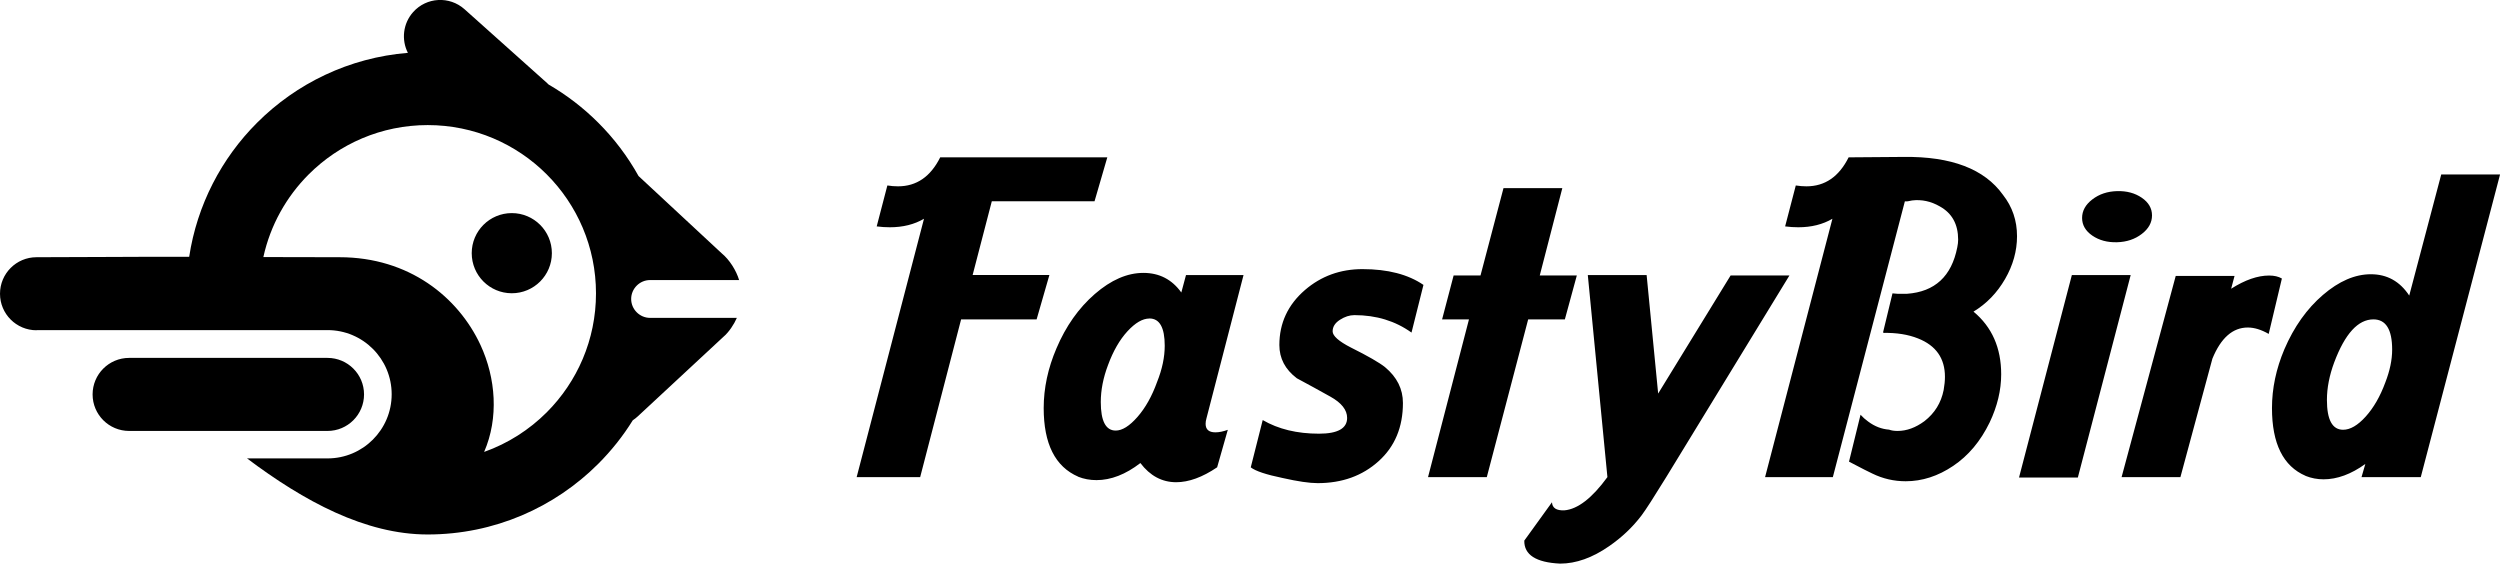
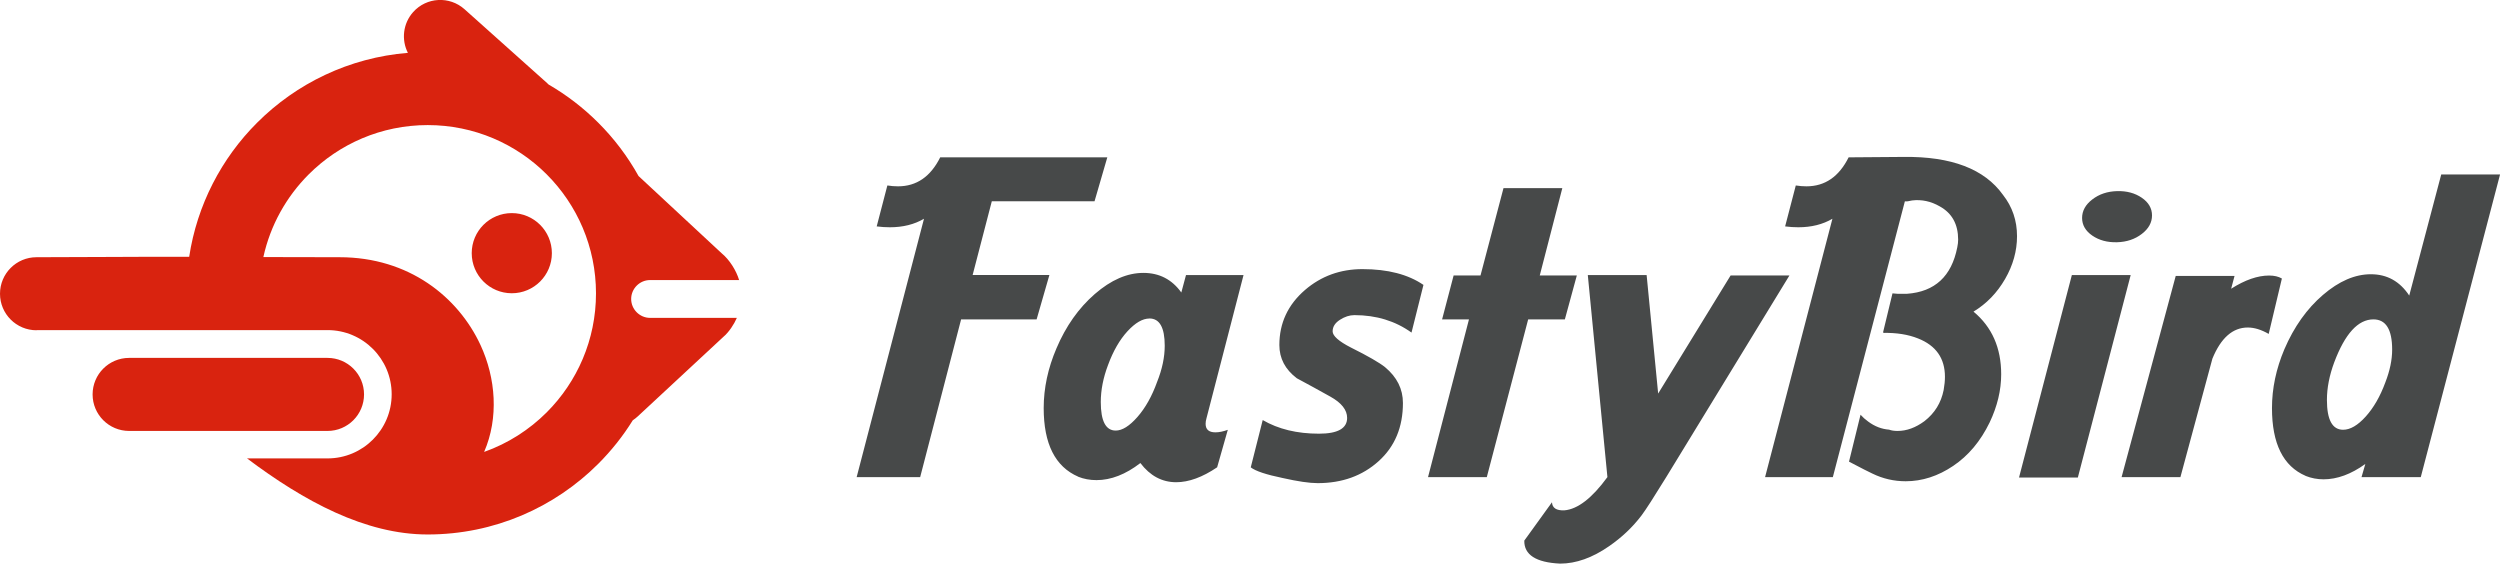
<svg xmlns="http://www.w3.org/2000/svg" version="1.1" viewBox="0 0 46.41 10.464" width="150">
-   <path class="brand-color" d="M0.678 6.131c-0.374,0 -0.678,-0.303 -0.678,-0.678 0,-0.374 0.303,-0.678 0.678,-0.678 0.947,0 1.886,-0.011 2.834,-0.008 0.147,-0.965 0.601,-1.83 1.261,-2.489 0.729,-0.729 1.709,-1.208 2.799,-1.297 -0.123,-0.241 -0.093,-0.543 0.098,-0.757 0.248,-0.278 0.675,-0.301 0.953,-0.053l1.533 1.371 0.028 0.027c0.338,0.196 0.648,0.435 0.922,0.709 0.293,0.292 0.545,0.625 0.748,0.99l1.541 1.432c0.149,0.122 0.273,0.323 0.326,0.499l-1.653 0c-0.193,0 -0.351,0.159 -0.351,0.351l0 0c0,0.193 0.159,0.351 0.351,0.351 0.537,0 1.074,0 1.611,0 -0.053,0.122 -0.148,0.266 -0.251,0.353l-1.589 1.476c-0.029,0.027 -0.06,0.051 -0.092,0.072 -0.182,0.294 -0.398,0.565 -0.641,0.808 -0.81,0.81 -1.93,1.312 -3.167,1.312 -1.157,0 -2.296,-0.617 -3.353,-1.412l1.494 0c0.657,0 1.191,-0.533 1.191,-1.191 0,-0.657 -0.533,-1.191 -1.191,-1.191 -1.801,0 -3.602,0 -5.403,0zm8.311 2.258c0.441,-0.157 0.836,-0.41 1.16,-0.734 0.565,-0.565 0.915,-1.346 0.915,-2.209 0,-0.862 -0.35,-1.644 -0.915,-2.209 -0.565,-0.565 -1.346,-0.915 -2.209,-0.915 -0.862,0 -1.644,0.35 -2.209,0.915 -0.414,0.414 -0.712,0.943 -0.842,1.535 0.472,0.001 0.943,0.003 1.415,0.003 1.289,0 2.203,0.74 2.616,1.63 0.285,0.615 0.341,1.353 0.068,1.983zm1.256 -3.689c0,-0.411 -0.333,-0.744 -0.744,-0.744 -0.411,0 -0.744,0.333 -0.744,0.744 0,0.411 0.333,0.744 0.744,0.744 0.411,0 0.744,-0.333 0.744,-0.744zm-4.165 1.944c0.374,0 0.678,0.303 0.678,0.678 0,0.374 -0.303,0.678 -0.678,0.678l-3.683 0c-0.374,0 -0.678,-0.303 -0.678,-0.678 0,-0.374 0.303,-0.678 0.678,-0.678l3.683 0z" />
-   <path class="default-color" d="M19.243 5.929l-1.401 0 -0.76 2.928 -1.179 0 1.25 -4.796c-0.179,0.105 -0.39,0.158 -0.633,0.158 -0.079,0 -0.161,-0.005 -0.245,-0.016l0.198 -0.76c0.069,0.011 0.135,0.016 0.198,0.016 0.343,0 0.604,-0.179 0.783,-0.538l3.102 0 -0.237 0.815 -1.907 0 -0.356 1.369 1.425 0 -0.237 0.823zm0.773 2.92c-0.427,-0.185 -0.641,-0.609 -0.641,-1.274 0,-0.369 0.079,-0.739 0.237,-1.108 0.174,-0.411 0.412,-0.748 0.712,-1.009 0.301,-0.261 0.601,-0.392 0.902,-0.392 0.295,0 0.53,0.121 0.704,0.364l0.087 -0.324 1.068 0 -0.688 2.659c-0.011,0.037 -0.016,0.071 -0.016,0.103 0,0.105 0.061,0.158 0.182,0.158 0.069,0 0.145,-0.016 0.23,-0.047l-0.198 0.696c-0.274,0.185 -0.528,0.277 -0.76,0.277 -0.264,0 -0.485,-0.119 -0.665,-0.356 -0.274,0.211 -0.546,0.317 -0.815,0.317 -0.121,0 -0.235,-0.021 -0.34,-0.063zm1.322 -2.936c-0.127,0 -0.262,0.079 -0.408,0.237 -0.145,0.158 -0.265,0.367 -0.36,0.625 -0.09,0.237 -0.135,0.467 -0.135,0.688 0,0.353 0.092,0.53 0.277,0.53 0.121,0 0.256,-0.084 0.404,-0.253 0.148,-0.169 0.269,-0.385 0.364,-0.649 0.095,-0.237 0.142,-0.462 0.142,-0.673 0,-0.338 -0.095,-0.506 -0.285,-0.506zm4.865 0.261c-0.301,-0.216 -0.654,-0.324 -1.06,-0.324 -0.09,0 -0.179,0.029 -0.269,0.087 -0.09,0.058 -0.135,0.129 -0.135,0.214 0,0.084 0.113,0.185 0.34,0.301 0.317,0.158 0.528,0.28 0.633,0.364 0.222,0.185 0.332,0.406 0.332,0.665 0,0.448 -0.15,0.809 -0.451,1.08 -0.301,0.272 -0.678,0.408 -1.132,0.408 -0.153,0 -0.369,-0.032 -0.649,-0.095 -0.306,-0.063 -0.504,-0.129 -0.593,-0.198l0.222 -0.878c0.29,0.169 0.638,0.253 1.045,0.253 0.348,0 0.522,-0.098 0.522,-0.293 0,-0.148 -0.104,-0.28 -0.313,-0.396 -0.208,-0.116 -0.415,-0.23 -0.621,-0.34 -0.216,-0.164 -0.324,-0.369 -0.324,-0.617 0,-0.406 0.158,-0.747 0.475,-1.021 0.301,-0.259 0.657,-0.388 1.068,-0.388 0.47,0 0.847,0.098 1.132,0.293l-0.222 0.886zm1.399 2.683l-1.092 0 0.76 -2.928 -0.499 0 0.214 -0.815 0.499 0 0.427 -1.622 1.092 0 -0.419 1.622 0.688 0 -0.222 0.815 -0.681 0 -0.768 2.928zm3.33 0c-0.227,0.369 -0.38,0.607 -0.459,0.712 -0.164,0.216 -0.364,0.406 -0.601,0.57 -0.311,0.216 -0.615,0.324 -0.91,0.324 -0.448,-0.021 -0.67,-0.164 -0.665,-0.427l0.514 -0.712c0.005,0.106 0.082,0.156 0.23,0.15 0.248,-0.021 0.514,-0.227 0.799,-0.617l-0.364 -3.751 1.092 0 0.214 2.2 1.345 -2.192 1.092 0 -2.287 3.743zm4.026 -2.691l0.174 -0.72c0.047,0.005 0.079,0.008 0.095,0.008 0.1,0 0.158,0 0.174,0 0.517,-0.037 0.828,-0.324 0.934,-0.863 0.011,-0.053 0.016,-0.1 0.016,-0.142 0,-0.285 -0.113,-0.491 -0.34,-0.617 -0.164,-0.095 -0.335,-0.132 -0.514,-0.111 -0.063,0.016 -0.108,0.021 -0.135,0.016l-1.337 5.12 -1.258 0 1.25 -4.796c-0.179,0.105 -0.39,0.158 -0.633,0.158 -0.079,0 -0.161,-0.005 -0.245,-0.016l0.198 -0.76c0.069,0.011 0.135,0.016 0.198,0.016 0.343,0 0.604,-0.179 0.783,-0.538l1.021 -0.008c0.886,-0.011 1.501,0.224 1.844,0.704 0.174,0.222 0.261,0.477 0.261,0.768 0,0.274 -0.074,0.539 -0.222,0.795 -0.148,0.256 -0.343,0.458 -0.586,0.605 0.343,0.285 0.514,0.673 0.514,1.163 0,0.295 -0.071,0.593 -0.214,0.894 -0.169,0.348 -0.394,0.617 -0.677,0.807 -0.282,0.19 -0.576,0.285 -0.882,0.285 -0.216,0 -0.422,-0.047 -0.617,-0.142 -0.058,-0.026 -0.203,-0.1 -0.435,-0.222l0.214 -0.871c0.042,0.047 0.09,0.09 0.142,0.127 0.121,0.09 0.251,0.14 0.388,0.15 0.042,0.016 0.095,0.024 0.158,0.024 0.169,0 0.335,-0.061 0.499,-0.182 0.19,-0.148 0.309,-0.34 0.356,-0.578 0.016,-0.09 0.024,-0.172 0.024,-0.245 0,-0.343 -0.166,-0.58 -0.499,-0.712 -0.185,-0.074 -0.401,-0.108 -0.649,-0.103l0.008 -0.016 -0.008 0zm4.596 -1.06l-0.981 3.759 -1.092 0 0.981 -3.759 1.092 0zm-0.253 -0.609c-0.179,0.005 -0.332,-0.036 -0.459,-0.123 -0.127,-0.087 -0.19,-0.197 -0.19,-0.328 0,-0.132 0.063,-0.247 0.19,-0.344 0.127,-0.098 0.28,-0.149 0.459,-0.154 0.179,-0.005 0.332,0.036 0.459,0.123 0.127,0.087 0.19,0.197 0.19,0.328 0,0.132 -0.063,0.247 -0.19,0.344 -0.127,0.098 -0.28,0.149 -0.459,0.154zm3.06 0.673l-0.245 1.029c-0.137,-0.079 -0.266,-0.119 -0.388,-0.119 -0.28,0 -0.499,0.193 -0.657,0.578l-0.594 2.2 -1.092 0 1.005 -3.735 1.092 0 -0.063 0.237c0.258,-0.164 0.493,-0.245 0.704,-0.245 0.095,0 0.174,0.018 0.237,0.055zm0.441 3.664c-0.417,-0.179 -0.625,-0.599 -0.625,-1.258 0,-0.364 0.076,-0.728 0.23,-1.092 0.179,-0.417 0.418,-0.753 0.716,-1.009 0.298,-0.256 0.595,-0.384 0.89,-0.384 0.301,0 0.538,0.132 0.712,0.396l0.594 -2.248 1.092 0 -1.472 5.619 -1.1 0 0.071 -0.245c-0.264,0.19 -0.522,0.285 -0.776,0.285 -0.116,0 -0.227,-0.021 -0.332,-0.063zm1.258 -2.905c-0.285,0 -0.528,0.266 -0.728,0.799 -0.09,0.243 -0.135,0.475 -0.135,0.696 0,0.369 0.1,0.554 0.301,0.554 0.132,0 0.272,-0.082 0.419,-0.245 0.148,-0.164 0.269,-0.375 0.364,-0.633 0.084,-0.216 0.127,-0.419 0.127,-0.609 0,-0.375 -0.116,-0.562 -0.348,-0.562z" />
+   <path style="fill: #d9230f" d="M0.678 6.131c-0.374,0 -0.678,-0.303 -0.678,-0.678 0,-0.374 0.303,-0.678 0.678,-0.678 0.947,0 1.886,-0.011 2.834,-0.008 0.147,-0.965 0.601,-1.83 1.261,-2.489 0.729,-0.729 1.709,-1.208 2.799,-1.297 -0.123,-0.241 -0.093,-0.543 0.098,-0.757 0.248,-0.278 0.675,-0.301 0.953,-0.053l1.533 1.371 0.028 0.027c0.338,0.196 0.648,0.435 0.922,0.709 0.293,0.292 0.545,0.625 0.748,0.99l1.541 1.432c0.149,0.122 0.273,0.323 0.326,0.499l-1.653 0c-0.193,0 -0.351,0.159 -0.351,0.351l0 0c0,0.193 0.159,0.351 0.351,0.351 0.537,0 1.074,0 1.611,0 -0.053,0.122 -0.148,0.266 -0.251,0.353l-1.589 1.476c-0.029,0.027 -0.06,0.051 -0.092,0.072 -0.182,0.294 -0.398,0.565 -0.641,0.808 -0.81,0.81 -1.93,1.312 -3.167,1.312 -1.157,0 -2.296,-0.617 -3.353,-1.412l1.494 0c0.657,0 1.191,-0.533 1.191,-1.191 0,-0.657 -0.533,-1.191 -1.191,-1.191 -1.801,0 -3.602,0 -5.403,0zm8.311 2.258c0.441,-0.157 0.836,-0.41 1.16,-0.734 0.565,-0.565 0.915,-1.346 0.915,-2.209 0,-0.862 -0.35,-1.644 -0.915,-2.209 -0.565,-0.565 -1.346,-0.915 -2.209,-0.915 -0.862,0 -1.644,0.35 -2.209,0.915 -0.414,0.414 -0.712,0.943 -0.842,1.535 0.472,0.001 0.943,0.003 1.415,0.003 1.289,0 2.203,0.74 2.616,1.63 0.285,0.615 0.341,1.353 0.068,1.983zm1.256 -3.689c0,-0.411 -0.333,-0.744 -0.744,-0.744 -0.411,0 -0.744,0.333 -0.744,0.744 0,0.411 0.333,0.744 0.744,0.744 0.411,0 0.744,-0.333 0.744,-0.744zm-4.165 1.944c0.374,0 0.678,0.303 0.678,0.678 0,0.374 -0.303,0.678 -0.678,0.678l-3.683 0c-0.374,0 -0.678,-0.303 -0.678,-0.678 0,-0.374 0.303,-0.678 0.678,-0.678l3.683 0z" />
+   <path style="fill: #474949" d="M19.243 5.929l-1.401 0 -0.76 2.928 -1.179 0 1.25 -4.796c-0.179,0.105 -0.39,0.158 -0.633,0.158 -0.079,0 -0.161,-0.005 -0.245,-0.016l0.198 -0.76c0.069,0.011 0.135,0.016 0.198,0.016 0.343,0 0.604,-0.179 0.783,-0.538l3.102 0 -0.237 0.815 -1.907 0 -0.356 1.369 1.425 0 -0.237 0.823zm0.773 2.92c-0.427,-0.185 -0.641,-0.609 -0.641,-1.274 0,-0.369 0.079,-0.739 0.237,-1.108 0.174,-0.411 0.412,-0.748 0.712,-1.009 0.301,-0.261 0.601,-0.392 0.902,-0.392 0.295,0 0.53,0.121 0.704,0.364l0.087 -0.324 1.068 0 -0.688 2.659c-0.011,0.037 -0.016,0.071 -0.016,0.103 0,0.105 0.061,0.158 0.182,0.158 0.069,0 0.145,-0.016 0.23,-0.047l-0.198 0.696c-0.274,0.185 -0.528,0.277 -0.76,0.277 -0.264,0 -0.485,-0.119 -0.665,-0.356 -0.274,0.211 -0.546,0.317 -0.815,0.317 -0.121,0 -0.235,-0.021 -0.34,-0.063zm1.322 -2.936c-0.127,0 -0.262,0.079 -0.408,0.237 -0.145,0.158 -0.265,0.367 -0.36,0.625 -0.09,0.237 -0.135,0.467 -0.135,0.688 0,0.353 0.092,0.53 0.277,0.53 0.121,0 0.256,-0.084 0.404,-0.253 0.148,-0.169 0.269,-0.385 0.364,-0.649 0.095,-0.237 0.142,-0.462 0.142,-0.673 0,-0.338 -0.095,-0.506 -0.285,-0.506zm4.865 0.261c-0.301,-0.216 -0.654,-0.324 -1.06,-0.324 -0.09,0 -0.179,0.029 -0.269,0.087 -0.09,0.058 -0.135,0.129 -0.135,0.214 0,0.084 0.113,0.185 0.34,0.301 0.317,0.158 0.528,0.28 0.633,0.364 0.222,0.185 0.332,0.406 0.332,0.665 0,0.448 -0.15,0.809 -0.451,1.08 -0.301,0.272 -0.678,0.408 -1.132,0.408 -0.153,0 -0.369,-0.032 -0.649,-0.095 -0.306,-0.063 -0.504,-0.129 -0.593,-0.198l0.222 -0.878c0.29,0.169 0.638,0.253 1.045,0.253 0.348,0 0.522,-0.098 0.522,-0.293 0,-0.148 -0.104,-0.28 -0.313,-0.396 -0.208,-0.116 -0.415,-0.23 -0.621,-0.34 -0.216,-0.164 -0.324,-0.369 -0.324,-0.617 0,-0.406 0.158,-0.747 0.475,-1.021 0.301,-0.259 0.657,-0.388 1.068,-0.388 0.47,0 0.847,0.098 1.132,0.293l-0.222 0.886zm1.399 2.683l-1.092 0 0.76 -2.928 -0.499 0 0.214 -0.815 0.499 0 0.427 -1.622 1.092 0 -0.419 1.622 0.688 0 -0.222 0.815 -0.681 0 -0.768 2.928zm3.33 0c-0.227,0.369 -0.38,0.607 -0.459,0.712 -0.164,0.216 -0.364,0.406 -0.601,0.57 -0.311,0.216 -0.615,0.324 -0.91,0.324 -0.448,-0.021 -0.67,-0.164 -0.665,-0.427l0.514 -0.712c0.005,0.106 0.082,0.156 0.23,0.15 0.248,-0.021 0.514,-0.227 0.799,-0.617l-0.364 -3.751 1.092 0 0.214 2.2 1.345 -2.192 1.092 0 -2.287 3.743zm4.026 -2.691l0.174 -0.72c0.047,0.005 0.079,0.008 0.095,0.008 0.1,0 0.158,0 0.174,0 0.517,-0.037 0.828,-0.324 0.934,-0.863 0.011,-0.053 0.016,-0.1 0.016,-0.142 0,-0.285 -0.113,-0.491 -0.34,-0.617 -0.164,-0.095 -0.335,-0.132 -0.514,-0.111 -0.063,0.016 -0.108,0.021 -0.135,0.016l-1.337 5.12 -1.258 0 1.25 -4.796c-0.179,0.105 -0.39,0.158 -0.633,0.158 -0.079,0 -0.161,-0.005 -0.245,-0.016l0.198 -0.76c0.069,0.011 0.135,0.016 0.198,0.016 0.343,0 0.604,-0.179 0.783,-0.538l1.021 -0.008c0.886,-0.011 1.501,0.224 1.844,0.704 0.174,0.222 0.261,0.477 0.261,0.768 0,0.274 -0.074,0.539 -0.222,0.795 -0.148,0.256 -0.343,0.458 -0.586,0.605 0.343,0.285 0.514,0.673 0.514,1.163 0,0.295 -0.071,0.593 -0.214,0.894 -0.169,0.348 -0.394,0.617 -0.677,0.807 -0.282,0.19 -0.576,0.285 -0.882,0.285 -0.216,0 -0.422,-0.047 -0.617,-0.142 -0.058,-0.026 -0.203,-0.1 -0.435,-0.222l0.214 -0.871c0.042,0.047 0.09,0.09 0.142,0.127 0.121,0.09 0.251,0.14 0.388,0.15 0.042,0.016 0.095,0.024 0.158,0.024 0.169,0 0.335,-0.061 0.499,-0.182 0.19,-0.148 0.309,-0.34 0.356,-0.578 0.016,-0.09 0.024,-0.172 0.024,-0.245 0,-0.343 -0.166,-0.58 -0.499,-0.712 -0.185,-0.074 -0.401,-0.108 -0.649,-0.103l0.008 -0.016 -0.008 0zm4.596 -1.06l-0.981 3.759 -1.092 0 0.981 -3.759 1.092 0zm-0.253 -0.609c-0.179,0.005 -0.332,-0.036 -0.459,-0.123 -0.127,-0.087 -0.19,-0.197 -0.19,-0.328 0,-0.132 0.063,-0.247 0.19,-0.344 0.127,-0.098 0.28,-0.149 0.459,-0.154 0.179,-0.005 0.332,0.036 0.459,0.123 0.127,0.087 0.19,0.197 0.19,0.328 0,0.132 -0.063,0.247 -0.19,0.344 -0.127,0.098 -0.28,0.149 -0.459,0.154zm3.06 0.673l-0.245 1.029c-0.137,-0.079 -0.266,-0.119 -0.388,-0.119 -0.28,0 -0.499,0.193 -0.657,0.578l-0.594 2.2 -1.092 0 1.005 -3.735 1.092 0 -0.063 0.237c0.258,-0.164 0.493,-0.245 0.704,-0.245 0.095,0 0.174,0.018 0.237,0.055zm0.441 3.664c-0.417,-0.179 -0.625,-0.599 -0.625,-1.258 0,-0.364 0.076,-0.728 0.23,-1.092 0.179,-0.417 0.418,-0.753 0.716,-1.009 0.298,-0.256 0.595,-0.384 0.89,-0.384 0.301,0 0.538,0.132 0.712,0.396l0.594 -2.248 1.092 0 -1.472 5.619 -1.1 0 0.071 -0.245c-0.264,0.19 -0.522,0.285 -0.776,0.285 -0.116,0 -0.227,-0.021 -0.332,-0.063zm1.258 -2.905c-0.285,0 -0.528,0.266 -0.728,0.799 -0.09,0.243 -0.135,0.475 -0.135,0.696 0,0.369 0.1,0.554 0.301,0.554 0.132,0 0.272,-0.082 0.419,-0.245 0.148,-0.164 0.269,-0.375 0.364,-0.633 0.084,-0.216 0.127,-0.419 0.127,-0.609 0,-0.375 -0.116,-0.562 -0.348,-0.562z" />
</svg>
